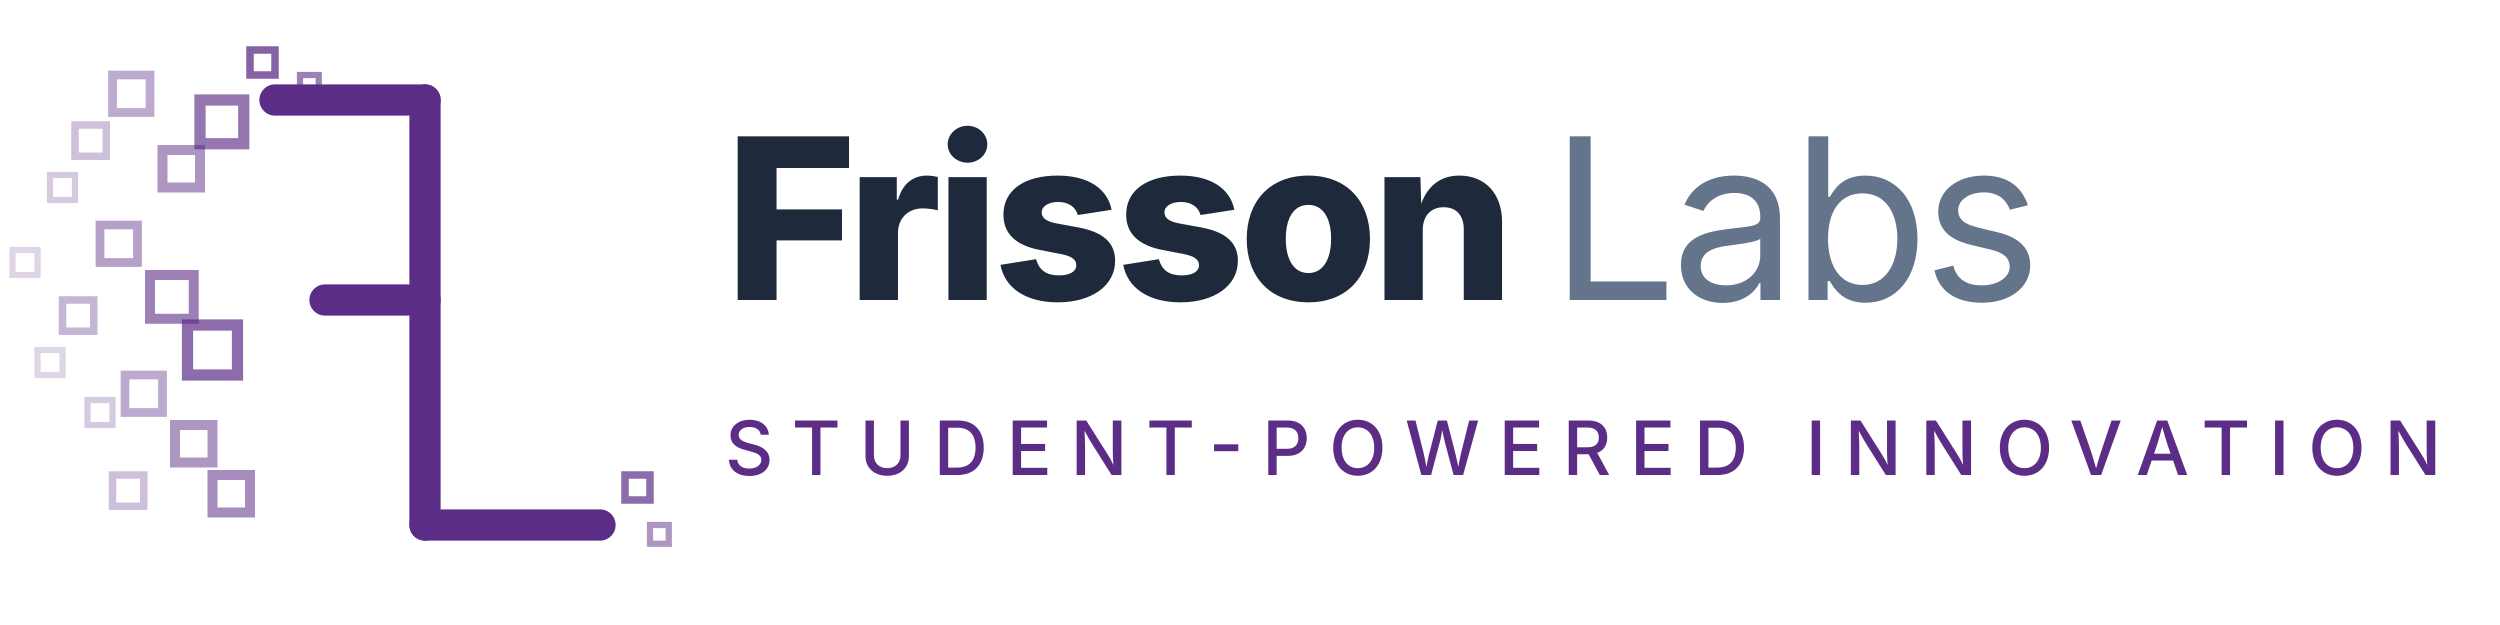
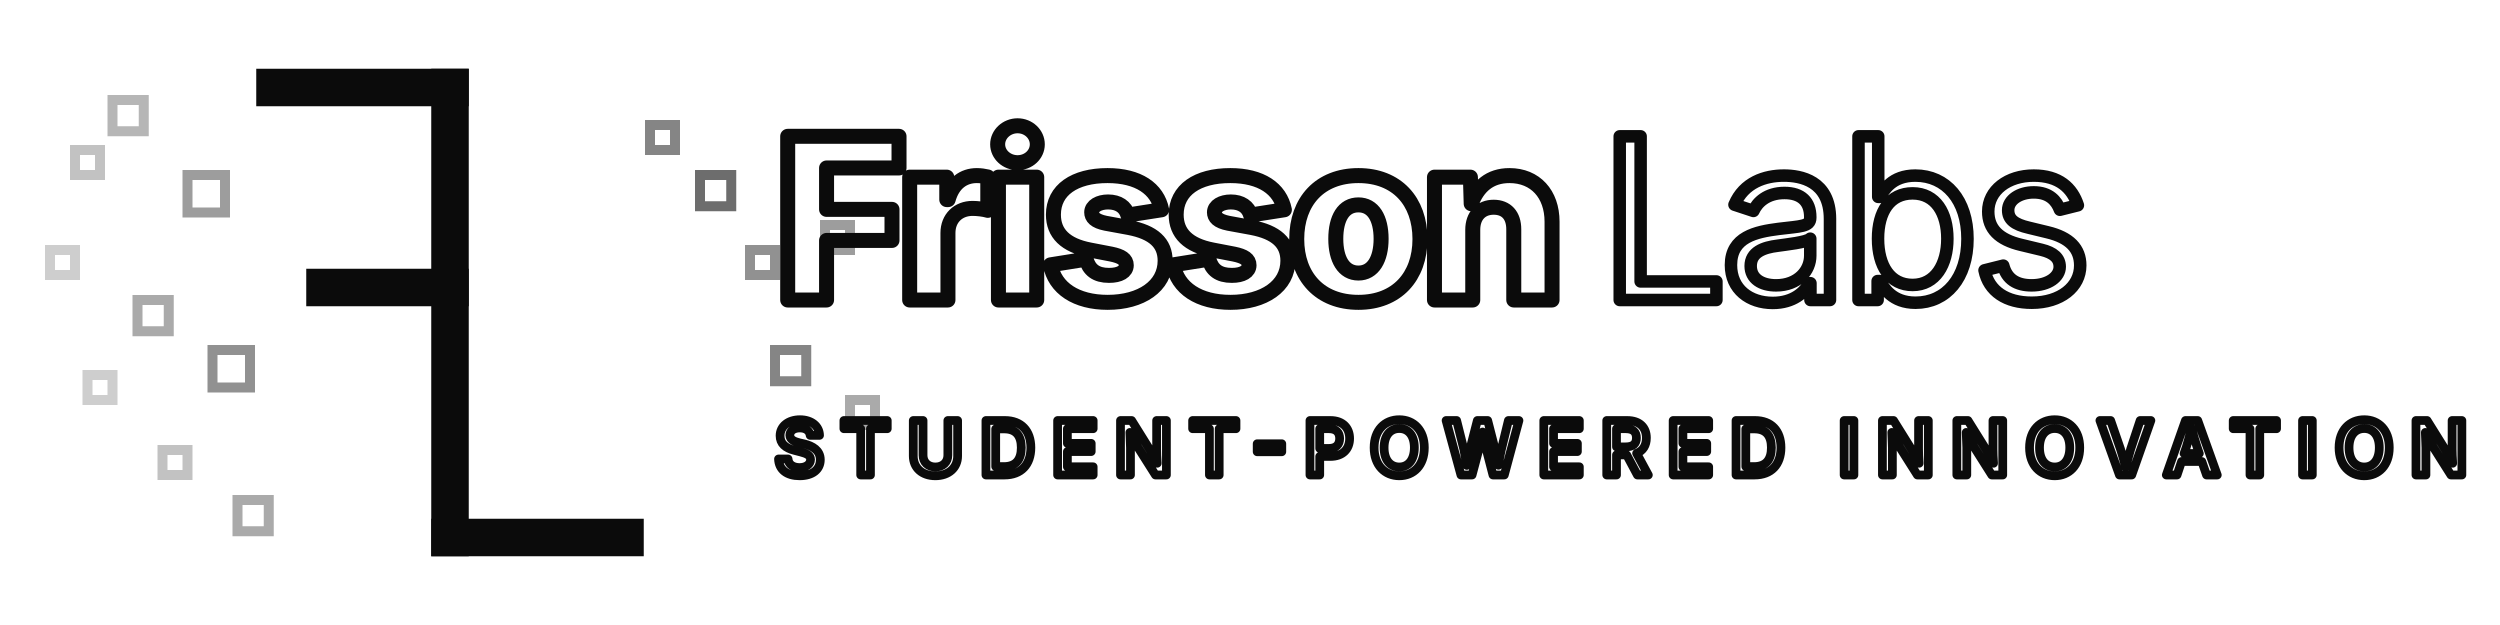
- <svg xmlns="http://www.w3.org/2000/svg" viewBox="0 0 200 50">
-   <g fill="none" stroke="#5B2D86">
-     <rect x="1" y="20" width="2" height="2" stroke-width="0.5" opacity="0.2" />
-     <rect x="4" y="14" width="2" height="2" stroke-width="0.5" opacity="0.25" />
-     <rect x="3" y="28" width="2" height="2" stroke-width="0.5" opacity="0.2" />
-     <rect x="6" y="10" width="2.5" height="2.5" stroke-width="0.6" opacity="0.3" />
-     <rect x="5" y="24" width="2.5" height="2.5" stroke-width="0.6" opacity="0.35" />
-     <rect x="7" y="32" width="2" height="2" stroke-width="0.5" opacity="0.25" />
-     <rect x="9" y="6" width="3" height="3" stroke-width="0.7" opacity="0.4" />
-     <rect x="8" y="18" width="3" height="3" stroke-width="0.7" opacity="0.45" />
-     <rect x="10" y="30" width="3" height="3" stroke-width="0.7" opacity="0.4" />
-     <rect x="9" y="38" width="2.5" height="2.5" stroke-width="0.6" opacity="0.3" />
-     <rect x="13" y="12" width="3" height="3" stroke-width="0.8" opacity="0.5" />
-     <rect x="12" y="22" width="3.5" height="3.5" stroke-width="0.8" opacity="0.6" />
-     <rect x="14" y="34" width="3" height="3" stroke-width="0.8" opacity="0.5" />
-     <rect x="16" y="8" width="3.5" height="3.5" stroke-width="0.9" opacity="0.65" />
-     <rect x="15" y="26" width="4" height="4" stroke-width="0.9" opacity="0.7" />
-     <rect x="17" y="38" width="3" height="3" stroke-width="0.8" opacity="0.55" />
+ <svg xmlns="http://www.w3.org/2000/svg" viewBox="0 0 200 50" role="img" aria-label="Frisson Labs logo">
+   <g fill="none" stroke="#0b0b0b" stroke-width="0.8">
+     <rect x="4" y="20" width="2" height="2" opacity="0.2" />
+     <rect x="6" y="12" width="2" height="2" opacity="0.25" />
+     <rect x="7" y="30" width="2" height="2" opacity="0.2" />
+     <rect x="9" y="8" width="2.5" height="2.5" opacity="0.3" />
+     <rect x="11" y="24" width="2.5" height="2.5" opacity="0.35" />
+     <rect x="13" y="36" width="2" height="2" opacity="0.25" />
+     <rect x="15" y="14" width="3" height="3" opacity="0.4" />
+     <rect x="17" y="28" width="3" height="3" opacity="0.45" />
+     <rect x="19" y="40" width="2.5" height="2.5" opacity="0.35" />
  </g>
-   <g fill="none" stroke="#5B2D86" stroke-width="2.5" stroke-linecap="round" stroke-linejoin="round">
-     <line x1="34" y1="8" x2="34" y2="42" />
-     <line x1="34" y1="8" x2="22" y2="8" />
-     <line x1="34" y1="24" x2="26" y2="24" />
-     <line x1="34" y1="42" x2="48" y2="42" />
+   <g fill="none" stroke="#0b0b0b" stroke-width="3" stroke-linecap="square" stroke-linejoin="miter">
+     <line x1="36" y1="7" x2="36" y2="43" />
+     <line x1="36" y1="7" x2="22" y2="7" />
+     <line x1="36" y1="23" x2="26" y2="23" />
+     <line x1="36" y1="43" x2="50" y2="43" />
  </g>
-   <g fill="none" stroke="#5B2D86">
-     <rect x="20" y="4" width="2" height="2" stroke-width="0.6" opacity="0.75" />
-     <rect x="24" y="6" width="1.5" height="1.5" stroke-width="0.5" opacity="0.6" />
-     <rect x="50" y="38" width="2" height="2" stroke-width="0.6" opacity="0.7" />
-     <rect x="52" y="42" width="1.5" height="1.5" stroke-width="0.5" opacity="0.5" />
+   <g fill="none" stroke="#0b0b0b" stroke-width="0.8">
+     <rect x="52" y="10" width="2" height="2" opacity="0.5" />
+     <rect x="56" y="14" width="2.5" height="2.5" opacity="0.6" />
+     <rect x="60" y="20" width="2" height="2" opacity="0.45" />
+     <rect x="62" y="28" width="2.5" height="2.5" opacity="0.5" />
+     <rect x="66" y="18" width="2" height="2" opacity="0.4" />
+     <rect x="68" y="32" width="2" height="2" opacity="0.35" />
  </g>
-   <text x="58" y="24" font-family="system-ui, -apple-system, sans-serif" font-weight="800" font-size="18" fill="#1e293b" letter-spacing="-0.5">Frisson</text>
-   <text x="124" y="24" font-family="system-ui, -apple-system, sans-serif" font-weight="400" font-size="18" fill="#64748b" letter-spacing="-0.5">Labs</text>
-   <text x="58" y="38" font-family="system-ui, -apple-system, sans-serif" font-weight="500" font-size="6" fill="#5B2D86" letter-spacing="1.5">STUDENT-POWERED INNOVATION</text>
+   <g fill="none" stroke="#0b0b0b" stroke-linecap="round" stroke-linejoin="round" paint-order="stroke">
+     <text x="62" y="24" font-family="system-ui, -apple-system, sans-serif" font-weight="800" font-size="18" letter-spacing="-0.5" stroke-width="1.2">Frisson</text>
+     <text x="128" y="24" font-family="system-ui, -apple-system, sans-serif" font-weight="400" font-size="18" letter-spacing="-0.5" stroke-width="1.0">Labs</text>
+     <text x="62" y="38" font-family="system-ui, -apple-system, sans-serif" font-weight="600" font-size="6" letter-spacing="1.4" stroke-width="0.7">STUDENT-POWERED INNOVATION</text>
+   </g>
</svg>
